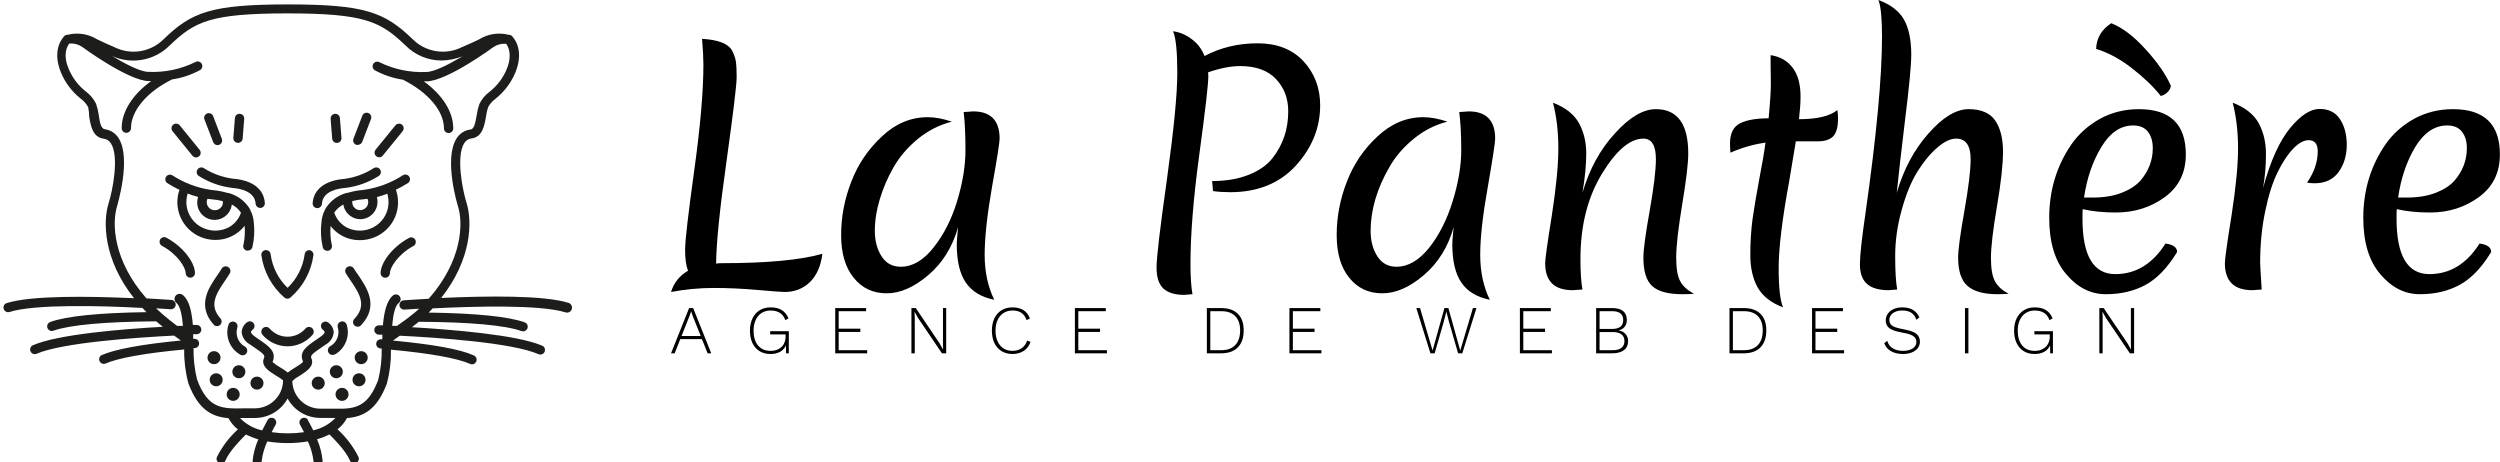
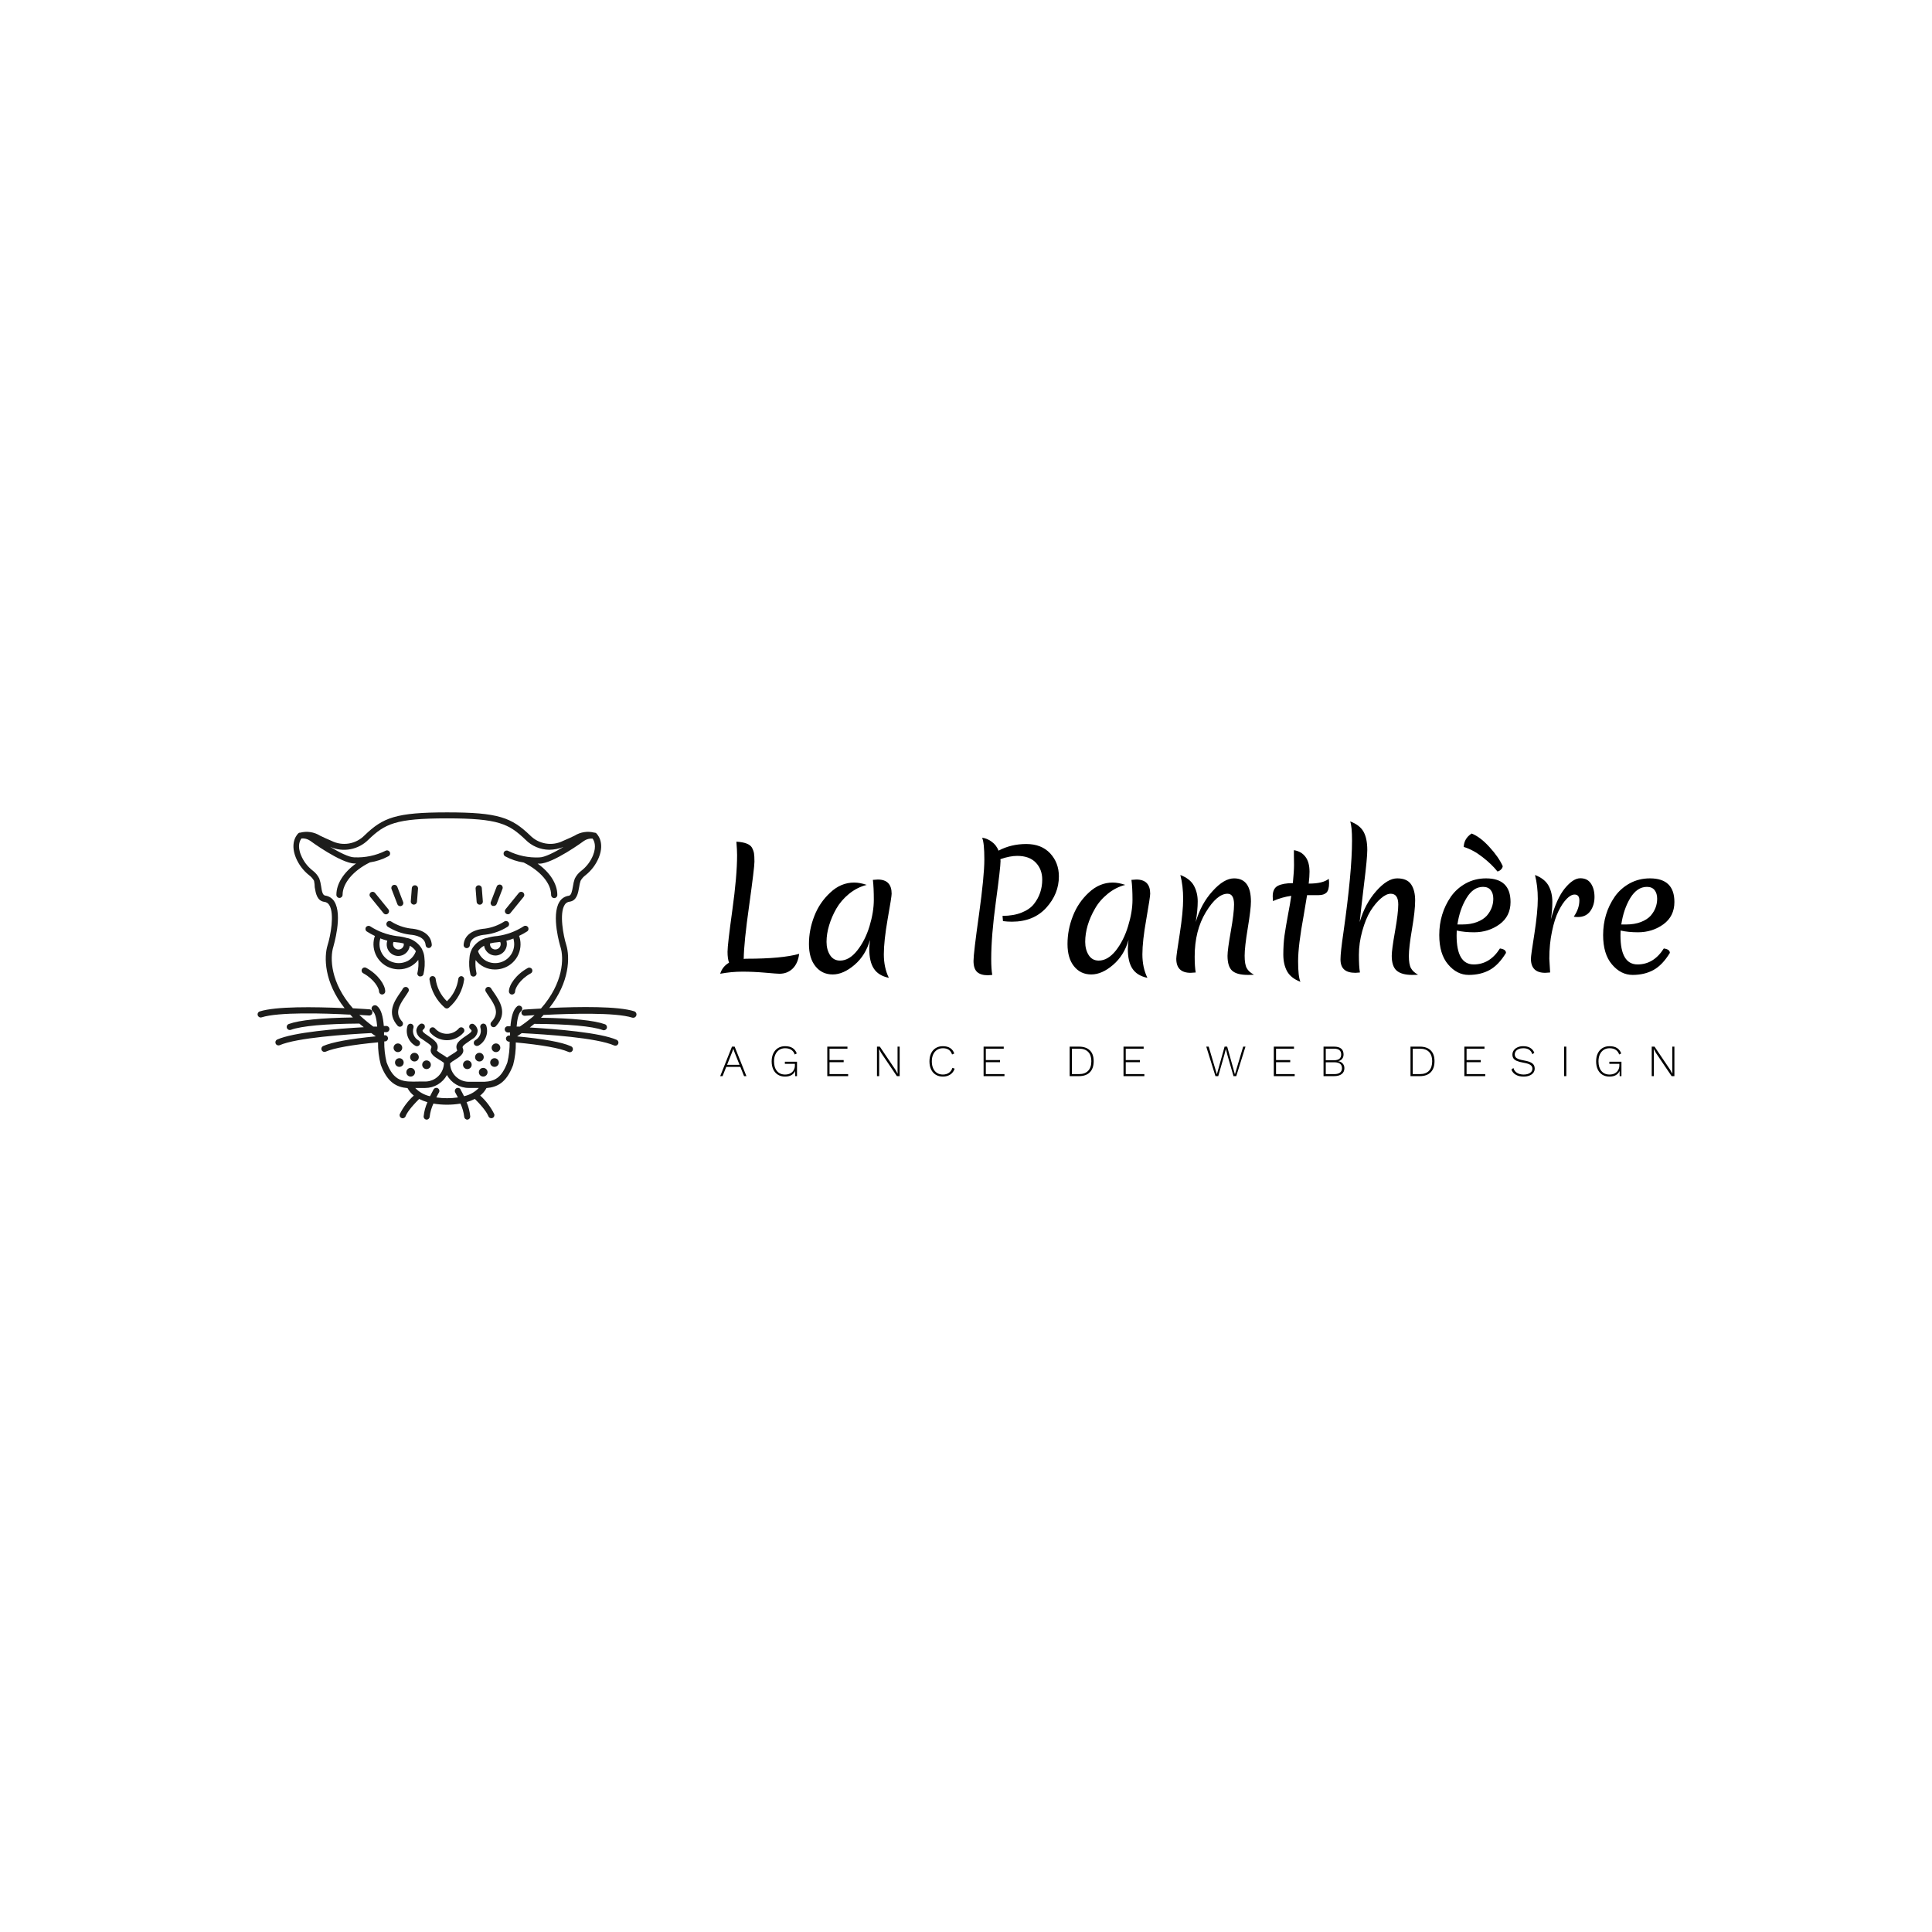
- <svg xmlns="http://www.w3.org/2000/svg" data-v-423bf9ae="" viewBox="0 0 488 90" class="iconLeftSlogan">
-   <g data-v-423bf9ae="" id="409599fb-89aa-4ddd-9c19-604f11e9ffd0" fill="#000000" transform="matrix(4.357299,0,0,4.357299,127.587,-10.71895)">
+ <svg xmlns="http://www.w3.org/2000/svg" data-v-fde0c5aa="" viewBox="0 0 300 300" class="iconLeftSlogan">
+   <defs data-v-fde0c5aa="" />
+   <rect data-v-fde0c5aa="" fill="transparent" x="0" y="0" width="300px" height="300px" class="logo-background-square" />
+   <defs data-v-fde0c5aa="" />
+   <g data-v-fde0c5aa="" id="dff727ea-c914-4c1d-9325-86d683f65698" fill="#000000" transform="matrix(1.808462,0,0,1.808462,110.4221,123.0999)">
    <path d="M1.54 14.59L1.54 14.59L1.54 14.59Q1.41 14.25 1.41 13.65L1.41 13.65L1.41 13.65Q1.41 13.05 1.82 10.09L1.82 10.09L1.82 10.09Q2.23 7.14 2.23 5.35L2.23 5.35L2.23 5.35Q2.23 4.93 2.17 4.20L2.17 4.20L2.17 4.20Q3.23 4.26 3.50 4.70L3.50 4.70L3.50 4.70Q3.64 4.96 3.68 5.19L3.68 5.19L3.68 5.19Q3.72 5.42 3.72 5.92L3.72 5.92L3.72 5.92Q3.72 6.41 3.27 9.65L3.27 9.65L3.27 9.65Q2.81 12.89 2.80 14.27L2.80 14.27L2.80 14.27Q2.87 14.25 3.05 14.25L3.05 14.25L3.05 14.25Q6.08 14.25 7.56 13.83L7.56 13.83L7.56 13.83Q7.46 14.64 7.01 15.09L7.01 15.09L7.01 15.09Q6.55 15.54 5.87 15.54L5.87 15.54L5.87 15.54Q5.67 15.54 4.66 15.45L4.66 15.45L4.66 15.45Q3.64 15.36 2.69 15.36L2.69 15.36L2.69 15.36Q1.74 15.36 0.78 15.54L0.78 15.54L0.78 15.54Q0.97 14.92 1.54 14.59ZM10.75 9.95L10.75 9.95L10.75 9.95Q10.35 10.65 10.13 11.39L10.13 11.39L10.13 11.39Q9.91 12.12 9.91 12.80L9.91 12.80L9.91 12.80Q9.91 13.47 10.21 13.94L10.21 13.94L10.21 13.94Q10.51 14.41 11.07 14.41L11.07 14.41L11.07 14.41Q11.86 14.41 12.54 13.55L12.54 13.55L12.54 13.55Q13.23 12.68 13.60 11.46L13.60 11.46L13.60 11.46Q13.97 10.23 13.97 9.19L13.97 9.19L13.97 9.19Q13.97 8.15 13.89 7.48L13.89 7.48L13.89 7.48Q14.22 7.45 14.31 7.45L14.31 7.45L14.31 7.45Q15.50 7.45 15.50 8.67L15.50 8.67L15.50 8.67Q15.50 8.93 15.16 10.83L15.16 10.83L15.16 10.83Q14.83 12.73 14.83 13.87L14.83 13.87L14.83 13.87Q14.83 15.01 15.26 15.89L15.26 15.89L15.26 15.89Q14.38 15.71 13.98 15.11L13.98 15.11L13.98 15.11Q13.58 14.52 13.58 13.40L13.58 13.40L13.58 13.40Q13.58 13.20 13.64 12.64L13.64 12.64L13.64 12.64Q13.26 13.97 12.31 14.78L12.31 14.78L12.31 14.78Q11.35 15.60 10.44 15.60L10.44 15.60L10.44 15.60Q9.52 15.60 8.96 14.90L8.96 14.90L8.96 14.90Q8.40 14.21 8.40 12.99L8.40 12.99L8.40 12.99Q8.40 11.76 8.86 10.59L8.86 10.59L8.86 10.59Q9.31 9.42 10.23 8.57L10.23 8.57L10.23 8.57Q11.14 7.71 12.28 7.71L12.28 7.71L12.28 7.71Q12.77 7.71 13.36 7.91L13.36 7.91L13.36 7.91Q12.53 8.12 11.84 8.68L11.84 8.68L11.84 8.68Q11.16 9.24 10.75 9.95ZM24.84 5.70L24.84 5.70L24.85 5.87L24.85 5.87Q24.85 6.40 24.45 9.35L24.45 9.35L24.45 9.35Q24.05 12.29 24.05 14.27L24.05 14.27L24.05 14.27Q24.05 15.15 24.14 15.64L24.14 15.64L24.14 15.64Q23.80 15.67 23.77 15.67L23.77 15.67L23.77 15.67Q23.14 15.67 22.83 15.38L22.83 15.38L22.83 15.38Q22.53 15.09 22.53 14.44L22.53 14.44L22.53 14.44Q22.53 13.79 23.00 10.46L23.00 10.46L23.00 10.46Q23.46 7.14 23.46 5.72L23.46 5.72L23.46 5.72Q23.46 4.30 23.27 3.86L23.27 3.86L23.27 3.86Q23.72 3.92 24.10 4.21L24.10 4.21L24.10 4.21Q24.49 4.49 24.68 4.97L24.68 4.97L24.68 4.97Q25.75 4.40 27.06 4.40L27.06 4.40L27.06 4.40Q28.36 4.40 29.11 5.20L29.11 5.20L29.11 5.20Q29.86 6.01 29.86 7.18L29.86 7.18L29.86 7.18Q29.86 8.68 28.77 9.88L28.77 9.88L28.77 9.88Q27.68 11.07 25.83 11.07L25.83 11.07L25.83 11.07Q25.41 11.07 25.06 11.02L25.06 11.02L25.02 10.57L25.02 10.57Q25.96 10.57 26.66 10.29L26.66 10.29L26.66 10.29Q27.36 10.01 27.72 9.55L27.72 9.55L27.72 9.55Q28.43 8.65 28.43 7.45L28.43 7.45L28.43 7.45Q28.43 6.58 27.88 6.00L27.88 6.00L27.88 6.00Q27.33 5.42 26.28 5.42L26.28 5.42L26.28 5.42Q25.65 5.42 24.84 5.70ZM32.96 9.95L32.96 9.95L32.96 9.95Q32.55 10.65 32.33 11.39L32.33 11.39L32.33 11.39Q32.12 12.12 32.12 12.80L32.12 12.80L32.12 12.80Q32.12 13.47 32.42 13.94L32.42 13.94L32.42 13.94Q32.72 14.41 33.28 14.41L33.28 14.41L33.28 14.41Q34.06 14.41 34.75 13.55L34.75 13.55L34.75 13.55Q35.43 12.68 35.80 11.46L35.80 11.46L35.80 11.46Q36.18 10.23 36.18 9.19L36.18 9.19L36.18 9.19Q36.18 8.15 36.09 7.48L36.09 7.48L36.09 7.48Q36.43 7.45 36.51 7.45L36.51 7.45L36.51 7.45Q37.70 7.45 37.70 8.67L37.70 8.67L37.70 8.67Q37.70 8.93 37.37 10.83L37.37 10.83L37.37 10.83Q37.03 12.73 37.03 13.87L37.03 13.87L37.03 13.87Q37.03 15.01 37.46 15.89L37.46 15.89L37.46 15.89Q36.58 15.71 36.18 15.11L36.18 15.11L36.18 15.11Q35.78 14.52 35.78 13.40L35.78 13.40L35.78 13.40Q35.78 13.20 35.84 12.64L35.84 12.64L35.84 12.64Q35.46 13.97 34.51 14.78L34.51 14.78L34.51 14.78Q33.56 15.60 32.64 15.60L32.64 15.60L32.64 15.60Q31.72 15.60 31.16 14.90L31.16 14.90L31.16 14.90Q30.60 14.21 30.60 12.99L30.60 12.99L30.60 12.99Q30.60 11.76 31.06 10.59L31.06 10.59L31.06 10.59Q31.51 9.42 32.43 8.57L32.43 8.57L32.43 8.57Q33.35 7.71 34.48 7.71L34.48 7.71L34.48 7.71Q34.97 7.71 35.56 7.91L35.56 7.91L35.56 7.91Q34.73 8.12 34.05 8.68L34.05 8.68L34.05 8.68Q33.36 9.24 32.96 9.95ZM46.35 9.34L46.35 9.34L46.35 9.34Q46.35 9.98 46.08 11.61L46.08 11.61L46.08 11.61Q45.81 13.24 45.81 13.99L45.81 13.99L45.81 13.99Q45.81 14.73 45.99 15.06L45.99 15.06L45.99 15.06Q46.17 15.39 46.61 15.62L46.61 15.62L46.61 15.62Q46.42 15.64 46.09 15.64L46.09 15.64L46.09 15.64Q45.14 15.64 44.74 15.28L44.74 15.28L44.74 15.28Q44.34 14.92 44.34 14L44.34 14L44.34 14Q44.34 13.48 44.62 11.91L44.62 11.91L44.62 11.91Q44.90 10.33 44.90 9.59L44.90 9.59L44.90 9.59Q44.90 8.67 44.34 8.67L44.34 8.67L44.34 8.67Q43.44 8.67 42.48 10.25L42.48 10.25L42.48 10.25Q41.52 11.83 41.52 14.06L41.52 14.06L41.52 14.06Q41.52 14.94 41.61 15.43L41.61 15.43L41.61 15.43Q41.24 15.46 41.17 15.46L41.17 15.46L41.17 15.46Q39.94 15.46 39.94 14.25L39.94 14.25L39.94 14.25Q39.94 13.97 40.24 12.10L40.24 12.10L40.24 12.10Q40.53 10.22 40.53 9.11L40.53 9.11L40.53 9.11Q40.53 7.99 40.29 7.06L40.29 7.06L40.29 7.06Q41.12 7.38 41.45 7.97L41.45 7.97L41.45 7.97Q41.78 8.57 41.78 9.33L41.78 9.33L41.78 9.33Q41.78 10.09 41.61 11.10L41.61 11.10L41.61 11.10Q42.07 9.52 43.06 8.44L43.06 8.44L43.06 8.44Q44.04 7.35 44.90 7.35L44.90 7.35L44.90 7.35Q46.35 7.35 46.35 9.34ZM53.06 7.76L53.06 7.76L53.06 7.76Q53.06 8.34 52.84 8.57L52.84 8.57L52.84 8.57Q52.61 8.79 52.18 8.79L52.18 8.79L51.17 8.79L51.17 8.79Q51.11 9.16 50.88 10.53L50.88 10.53L50.88 10.53Q50.40 13.13 50.40 14.46L50.40 14.46L50.40 14.46Q50.40 15.79 50.60 16.23L50.60 16.23L50.60 16.23Q49.80 15.93 49.46 15.34L49.46 15.34L49.46 15.34Q49.13 14.74 49.13 13.89L49.13 13.89L49.13 13.89Q49.13 13.03 49.23 12.27L49.23 12.27L49.23 12.27Q49.34 11.51 49.53 10.49L49.53 10.49L49.53 10.49Q49.73 9.46 49.81 8.85L49.81 8.85L49.81 8.85Q49.01 8.96 48.24 9.30L48.24 9.30L48.24 9.30Q48.22 9.07 48.22 8.89L48.22 8.89L48.22 8.89Q48.22 8.22 48.66 7.99L48.66 7.99L48.66 7.99Q49.11 7.76 49.95 7.76L49.95 7.76L49.95 7.76Q50.05 6.72 50.05 6.21L50.05 6.21L50.05 6.21Q50.05 5.70 50.04 5.39L50.04 5.39L50.04 5.39Q50.04 5.08 50.04 4.93L50.04 4.93L50.04 4.93Q50.68 5.03 51.03 5.50L51.03 5.50L51.03 5.50Q51.38 5.96 51.38 6.78L51.38 6.78L51.38 6.78Q51.38 7.20 51.31 7.80L51.31 7.80L51.31 7.80Q52.53 7.80 53.03 7.39L53.03 7.39L53.03 7.39Q53.06 7.59 53.06 7.76ZM55.69 11.10L55.69 11.10Q56.15 9.52 57.11 8.44L57.11 8.44L57.11 8.44Q58.07 7.35 58.91 7.35L58.91 7.35L58.91 7.35Q59.75 7.35 60.10 7.86L60.10 7.86L60.10 7.86Q60.45 8.37 60.45 9.25L60.45 9.25L60.45 9.25Q60.45 10.12 60.18 11.70L60.18 11.70L60.18 11.70Q59.91 13.29 59.91 14.01L59.91 14.01L59.91 14.01Q59.91 14.73 60.09 15.06L60.09 15.06L60.09 15.06Q60.27 15.39 60.70 15.62L60.70 15.62L60.70 15.62Q60.52 15.64 60.19 15.64L60.19 15.64L60.19 15.64Q59.29 15.64 58.86 15.27L58.86 15.27L58.86 15.27Q58.44 14.90 58.44 14L58.44 14L58.44 14Q58.44 13.48 58.72 11.91L58.72 11.91L58.72 11.91Q59.00 10.33 59.00 9.59L59.00 9.59L59.00 9.59Q59.00 8.67 58.35 8.67L58.35 8.67L58.35 8.67Q57.97 8.67 57.51 9.07L57.51 9.07L57.51 9.07Q57.05 9.46 56.62 10.14L56.62 10.14L56.62 10.14Q56.20 10.82 55.91 11.87L55.91 11.87L55.91 11.87Q55.62 12.91 55.62 13.92L55.62 13.92L55.62 13.92Q55.62 14.94 55.71 15.43L55.71 15.43L55.71 15.43Q55.37 15.46 55.33 15.46L55.33 15.46L55.33 15.46Q54.67 15.46 54.36 15.18L54.36 15.18L54.36 15.18Q54.04 14.90 54.04 14.30L54.04 14.30L54.04 14.30Q54.04 13.71 54.29 12.01L54.29 12.01L54.29 12.01Q55.03 6.80 55.03 4.10L55.03 4.10L55.03 4.10Q55.03 2.88 54.87 2.46L54.87 2.46L54.87 2.46Q55.68 2.76 56.01 3.33L56.01 3.33L56.01 3.33Q56.34 3.91 56.34 4.91L56.34 4.91L56.34 4.91Q56.34 5.61 56.06 7.85L56.06 7.85L56.06 7.85Q55.79 10.09 55.69 11.10L55.69 11.10ZM66.28 8.08L66.28 8.08L66.28 8.08Q65.44 8.08 64.86 9.04L64.86 9.04L64.86 9.04Q64.27 10.01 64.08 11.31L64.08 11.31L64.47 11.31L64.47 11.31Q65.21 11.31 65.76 11.10L65.76 11.10L65.76 11.10Q66.30 10.89 66.60 10.56L66.60 10.56L66.60 10.56Q67.16 9.91 67.16 9.10L67.16 9.10L67.16 9.10Q67.16 8.64 66.94 8.36L66.94 8.36L66.94 8.36Q66.72 8.08 66.28 8.08ZM68.25 13.75L68.25 13.75Q67.61 14.80 66.84 15.22L66.84 15.22L66.84 15.22Q66.07 15.64 65.05 15.64L65.05 15.64L65.05 15.64Q64.04 15.64 63.28 14.74L63.28 14.74L63.28 14.74Q62.52 13.85 62.52 12.22L62.52 12.22L62.52 12.22Q62.52 10.37 63.52 8.92L63.52 8.92L63.52 8.92Q64.01 8.22 64.80 7.78L64.80 7.78L64.80 7.78Q65.59 7.35 66.54 7.35L66.54 7.35L66.54 7.35Q68.64 7.35 68.64 9.38L68.64 9.38L68.64 9.38Q68.64 10.60 67.70 11.29L67.70 11.29L67.70 11.29Q66.75 11.98 65.51 11.98L65.51 11.98L65.51 11.98Q64.68 11.98 64.02 11.83L64.02 11.83L64.02 11.83Q64.01 11.97 64.01 12.26L64.01 12.26L64.01 12.26Q64.01 14.74 65.48 14.74L65.48 14.74L65.48 14.74Q66.86 14.74 67.73 13.37L67.73 13.37L67.73 13.37Q68.25 13.44 68.25 13.75L68.25 13.75ZM67.97 6.30L67.97 6.30L67.97 6.30Q67.96 6.45 67.82 6.59L67.82 6.59L67.82 6.59Q67.69 6.72 67.52 6.76L67.52 6.76L67.52 6.76Q67.02 6.13 66.23 5.52L66.23 5.52L66.23 5.52Q65.44 4.90 64.62 4.65L64.62 4.65L64.62 4.65Q64.65 3.92 65.30 3.50L65.30 3.50L65.30 3.50Q66.04 3.79 66.83 4.66L66.83 4.66L66.83 4.66Q67.62 5.52 67.97 6.30ZM72.10 10.88L72.10 10.88Q72.60 9.06 73.31 8.20L73.31 8.20L73.31 8.20Q74.02 7.34 74.63 7.34L74.63 7.34L74.63 7.34Q75.24 7.34 75.54 7.79L75.54 7.79L75.54 7.79Q75.85 8.25 75.85 8.95L75.85 8.95L75.85 8.95Q75.85 9.65 75.49 10.16L75.49 10.16L75.49 10.16Q75.12 10.67 74.42 10.67L74.42 10.67L74.42 10.67Q74.20 10.67 74.07 10.64L74.07 10.64L74.07 10.64Q74.55 9.95 74.55 9.24L74.55 9.24L74.55 9.24Q74.55 8.74 74.14 8.74L74.14 8.74L74.14 8.74Q73.82 8.74 73.46 9.11L73.46 9.11L73.46 9.11Q73.09 9.49 72.76 10.16L72.76 10.16L72.76 10.16Q72.42 10.84 72.20 11.91L72.20 11.91L72.20 11.91Q71.97 12.99 71.97 14.24L71.97 14.24L71.97 14.24Q71.97 14.38 72.04 15.43L72.04 15.43L72.04 15.43Q71.68 15.46 71.62 15.46L71.62 15.46L71.62 15.46Q70.39 15.46 70.39 14.25L70.39 14.25L70.39 14.25Q70.39 13.97 70.69 12.10L70.69 12.10L70.69 12.10Q70.98 10.22 70.98 9.11L70.98 9.11L70.98 9.11Q70.98 7.99 70.74 7.06L70.74 7.06L70.74 7.06Q71.57 7.38 71.90 7.97L71.90 7.97L71.90 7.97Q72.23 8.57 72.23 9.36L72.23 9.36L72.23 9.36Q72.23 10.15 72.10 10.88L72.10 10.88ZM80.35 8.08L80.35 8.08L80.35 8.08Q79.51 8.08 78.92 9.04L78.92 9.04L78.92 9.04Q78.34 10.01 78.15 11.31L78.15 11.31L78.54 11.31L78.54 11.31Q79.28 11.31 79.83 11.10L79.83 11.10L79.83 11.10Q80.37 10.89 80.67 10.56L80.67 10.56L80.67 10.56Q81.23 9.91 81.23 9.10L81.23 9.10L81.23 9.10Q81.23 8.64 81.01 8.36L81.01 8.36L81.01 8.36Q80.79 8.08 80.35 8.08ZM82.32 13.75L82.32 13.75Q81.68 14.80 80.91 15.22L80.91 15.22L80.91 15.22Q80.14 15.64 79.12 15.64L79.12 15.64L79.12 15.64Q78.11 15.64 77.35 14.74L77.35 14.74L77.35 14.74Q76.59 13.85 76.59 12.22L76.59 12.22L76.59 12.22Q76.59 10.37 77.59 8.92L77.59 8.92L77.59 8.92Q78.08 8.22 78.87 7.78L78.87 7.78L78.87 7.78Q79.66 7.35 80.61 7.35L80.61 7.35L80.61 7.35Q82.71 7.35 82.71 9.38L82.71 9.38L82.71 9.38Q82.71 10.60 81.77 11.29L81.77 11.29L81.77 11.29Q80.82 11.98 79.58 11.98L79.58 11.98L79.58 11.98Q78.75 11.98 78.09 11.83L78.09 11.83L78.09 11.83Q78.08 11.97 78.08 12.26L78.08 12.26L78.08 12.26Q78.08 14.74 79.55 14.74L79.55 14.74L79.55 14.74Q80.93 14.74 81.80 13.37L81.80 13.37L81.80 13.37Q82.32 13.44 82.32 13.75L82.32 13.75Z" />
  </g>
-   <defs data-v-423bf9ae="">
-     <linearGradient data-v-423bf9ae="" gradientTransform="rotate(25)" id="1c9e5e94-8daa-4b90-953d-5ec5a7b7c461" x1="0%" y1="0%" x2="100%" y2="0%">
-       <stop data-v-423bf9ae="" offset="0%" style="stop-color: rgb(180, 55, 61); stop-opacity: 1;" />
-       <stop data-v-423bf9ae="" offset="100%" style="stop-color: rgb(178, 58, 203); stop-opacity: 1;" />
+   <defs data-v-fde0c5aa="">
+     <linearGradient data-v-fde0c5aa="" gradientTransform="rotate(25)" id="03eee680-b084-463f-ac63-5d4db96cf555" x1="0%" y1="0%" x2="100%" y2="0%">
+       <stop data-v-fde0c5aa="" offset="0%" stop-color="#B4373D" stop-opacity="1" />
+       <stop data-v-fde0c5aa="" offset="100%" stop-color="#B23ACB" stop-opacity="1" />
    </linearGradient>
  </defs>
-   <g data-v-423bf9ae="" id="97221fff-9f5f-45e5-b2fa-fe4d6ef25df3" transform="matrix(1.210165,0,0,1.210165,-4.368992,-14.70273)" stroke="none" fill="url(#1c9e5e94-8daa-4b90-953d-5ec5a7b7c461)">
+   <g data-v-fde0c5aa="" id="dfe8044c-91b6-4966-9038-a63642c35301" stroke="none" fill="url(#03eee680-b084-463f-ac63-5d4db96cf555)" transform="matrix(0.6414999,0,0,0.6414999,37.32564,117.8961)">
    <defs>
      <style>.cls-1{fill:#1d1d1b}</style>
    </defs>
    <path class="cls-1" d="M44 46.07V46a5.74 5.74 0 0 0-3.52-2.72h-.14a11.6 11.6 0 0 0-2.5-.47 15.62 15.62 0 0 1-6.43-2.38.75.75 0 0 0-.84 1.24 17.29 17.29 0 0 0 2 1.11c0 .1-.09.2-.12.31a6.09 6.09 0 0 0 4.15 7.51 6.46 6.46 0 0 0 1.78.25 5.9 5.9 0 0 0 4.69-2.28 10.33 10.33 0 0 1-.18 3 .75.75 0 0 0 .47 1 .76.76 0 0 0 .24 0 .75.75 0 0 0 .71-.51 11.57 11.57 0 0 0 .23-4.1 4.94 4.94 0 0 0-.54-1.89zm-4.47-1.49a1.28 1.28 0 0 1 0 .52 1.3 1.3 0 1 1-2.53-.71 1.27 1.27 0 0 1 .09-.17l.6.07a10.89 10.89 0 0 1 1.86.3zm.94 4.25a4.67 4.67 0 0 1-3.48.32 4.59 4.59 0 0 1-3.14-5.67v-.12a15.83 15.83 0 0 0 1.7.55v.06A2.8 2.8 0 1 0 41 45.14a3.86 3.86 0 0 1 1.48 1.32 4.27 4.27 0 0 1-1.99 2.37zM67.57 43.07c0-.11-.08-.2-.12-.31a17.29 17.29 0 0 0 2-1.11.75.75 0 0 0-.84-1.24 15.62 15.62 0 0 1-6.43 2.38 11.59 11.59 0 0 0-2.52.47h-.12A5.74 5.74 0 0 0 56 46v.05a4.94 4.94 0 0 0-.54 1.95 11.57 11.57 0 0 0 .23 4.1.75.75 0 0 0 .71.51.75.75 0 0 0 .72-1 10.27 10.27 0 0 1-.19-3 5.9 5.9 0 0 0 4.69 2.28 6.46 6.46 0 0 0 1.78-.25 6.09 6.09 0 0 0 4.17-7.57zm-5.3 1.22l.6-.07a1.26 1.26 0 0 1 .09.17 1.3 1.3 0 0 1-.89 1.6 1.27 1.27 0 0 1-1.63-1.41 10.89 10.89 0 0 1 1.84-.29zm.73 4.86a4.67 4.67 0 0 1-3.48-.32 4.27 4.27 0 0 1-2-2.38A3.86 3.86 0 0 1 59 45.14a2.84 2.84 0 0 0 .07.37 2.8 2.8 0 0 0 2.69 2A2.8 2.8 0 0 0 64.41 44v-.06a15.83 15.83 0 0 0 1.7-.55v.12A4.59 4.59 0 0 1 63 49.15z" />
    <path class="cls-1" d="M46.33 44.89c-.16-2.25-2-3.68-5.15-3.92a11.57 11.57 0 0 1-4.68-1.69.75.75 0 0 0-.83 1.25 12.92 12.92 0 0 0 5.4 1.93c1.35.1 3.63.57 3.77 2.53a.75.75 0 0 0 .75.7h.05a.75.75 0 0 0 .69-.8zM59.31 42.46a12.92 12.92 0 0 0 5.4-1.93.75.75 0 0 0-.83-1.25A11.58 11.58 0 0 1 59.19 41c-3.11.24-5 1.67-5.15 3.92a.75.75 0 0 0 .7.8h.05a.75.75 0 0 0 .75-.7c.14-2.02 2.46-2.45 3.77-2.56zM34.64 37.25a.75.75 0 1 0 1.16-.95l-3.19-3.92a.75.75 0 1 0-1.16.95zM38 35.08a.75.75 0 0 0 .7.48.75.75 0 0 0 .7-1l-1.41-3.68a.75.75 0 1 0-1.4.54zM42 35.19a.75.75 0 0 0 .75-.69l.25-3.18a.75.75 0 0 0-.69-.81.74.74 0 0 0-.81.69l-.25 3.19a.75.75 0 0 0 .75.8z" />
    <path class="cls-1" d="M95.31 61c-3.9-1.24-13.08-1.13-20.54-.79 5-6.31 5-12.41 4.11-15.28-.68-2.15-1.73-7.57-.39-9.68a1.56 1.56 0 0 1 1.18-.77c1.76-.23 2.08-2.06 2.33-3.52a8.38 8.38 0 0 1 .35-1.54 4.25 4.25 0 0 1 1.22-1.37 10.59 10.59 0 0 0 3.18-4.23c1.59-3.91-.54-5.84-.63-5.92a.73.73 0 0 0-.28-.13h-.14a6.16 6.16 0 0 0-4.81.73c-.68.33-1.52.73-2.76 1.25a6.88 6.88 0 0 1-8-1.32c-4.5-4.32-7.67-5.57-20.08-5.57s-15.54 1.26-20 5.57a6.88 6.88 0 0 1-8 1.32 51.69 51.69 0 0 1-2.76-1.25 6.16 6.16 0 0 0-4.81-.73h-.14a.73.73 0 0 0-.28.13c-.09.08-2.22 2-.63 5.92a10.59 10.59 0 0 0 3.18 4.23 4.26 4.26 0 0 1 1.22 1.37A8.4 8.4 0 0 1 18 31c.25 1.47.56 3.29 2.33 3.52a1.56 1.56 0 0 1 1.18.77c1.34 2.11.29 7.53-.39 9.68-.91 2.87-.87 9 4.11 15.28-7.46-.34-16.64-.45-20.54.79a.75.75 0 0 0 .46 1.43c4.09-1.3 15-1 21.18-.66h.25l.65.69c-7.68.11-12.89.64-15.5 1.58a.75.75 0 1 0 .51 1.41c2.58-.93 8.3-1.45 16.56-1.51.35.3.71.59 1.07.88-6.47.36-17 1.21-21 3a.75.75 0 0 0 .6 1.37c4.17-1.83 16.18-2.64 22.22-2.95l1 .72.1.07c-6.29.61-10.59 1.4-12.79 2.36a.75.75 0 0 0 .6 1.37c2.07-.91 6.45-1.69 12.72-2.28A19.94 19.94 0 0 0 34 74c1.63 4.32 3.86 5.38 6.46 5.6a5.67 5.67 0 0 0 1.52 1.81 15.18 15.18 0 0 0-3.39 4.47.75.75 0 0 0 1.4.54c.27-.7 1.08-2 3.29-4.19a10.86 10.86 0 0 0 2 .78 11.32 11.32 0 0 0-.92 3.43.75.75 0 0 0 .71.79.75.75 0 0 0 .75-.71 10.34 10.34 0 0 1 .91-3.17 19.89 19.89 0 0 0 6.54 0 10.5 10.5 0 0 1 .91 3.17.75.75 0 0 0 .75.71.75.75 0 0 0 .71-.79 11.32 11.32 0 0 0-.89-3.44 10.86 10.86 0 0 0 2-.78c2.21 2.19 3 3.49 3.29 4.19a.75.75 0 0 0 1.4-.54 15.18 15.18 0 0 0-3.39-4.47 5.67 5.67 0 0 0 1.52-1.81c2.6-.22 4.83-1.27 6.45-5.59a19.92 19.92 0 0 0 .65-5.45c6.27.59 10.66 1.37 12.72 2.28a.75.75 0 1 0 .6-1.37c-2.22-1-6.6-1.77-13-2.38l.8-.56.31-.22c6 .3 18.2 1.11 22.42 3a.75.75 0 0 0 .6-1.37c-4.06-1.78-14.61-2.62-21.07-3q.57-.43 1.11-.88c8.28.05 14 .57 16.59 1.51a.75.75 0 0 0 .51-1.41c-2.6-.94-7.81-1.47-15.5-1.58l.65-.69h.25c6.15-.31 17.09-.64 21.18.66a.75.75 0 0 0 .47-1.54zm-42 18.91a.75.75 0 1 0-1.3.75c.16.27.39.7.64 1.2a18.15 18.15 0 0 1-5.22 0c.35-.71.63-1.19.64-1.2a.75.75 0 1 0-1.3-.75c0 .06-.42.73-.87 1.66a7 7 0 0 1-3.58-2h2.43A6 6 0 0 0 50 76.43a6 6 0 0 0 5.29 3.13h2.43a7 7 0 0 1-3.58 2c-.45-.9-.83-1.56-.87-1.63zm17.1-17.26l-.08.06c-.84.7-1.77 1.38-2.68 2h-.78c.13-1.71.45-3.25 1.07-3.71a.75.75 0 0 0-.94-1.2c-1 .83-1.44 2.64-1.63 4.83h-.61a.73.73 0 0 0-.77.73.75.75 0 0 0 .73.77h.56v.74h-.18a.76.76 0 0 0-.81.68.75.75 0 0 0 .68.81h.21a20 20 0 0 1-.56 5.05c-1.41 3.75-3.1 4.54-5.55 4.66H55.29a4.54 4.54 0 0 1-4.53-4.46 5.51 5.51 0 0 1 1.16-.84c1-.64 2.47-1.52 1.93-2.79-.19-.44-.06-.65 1.66-1.82l.63-.43a2.48 2.48 0 0 0 1.3-2 2.08 2.08 0 0 0-.95-1.6.74.74 0 0 0-1 .22.76.76 0 0 0 .21 1c.08.06.26.23.27.37s-.17.41-.66.75l-.62.43c-1.63 1.1-2.91 2-2.2 3.57-.08.25-.89.74-1.33 1a10.22 10.22 0 0 0-1.13.77 10.22 10.22 0 0 0-1.13-.77 7.46 7.46 0 0 1-1.33-.93c.71-1.67-.58-2.54-2.2-3.65l-.62-.43c-.48-.34-.66-.61-.66-.75s.18-.31.26-.37a.75.75 0 0 0-.81-1.26 2.08 2.08 0 0 0-.95 1.6 2.48 2.48 0 0 0 1.3 2l.63.43c1.73 1.17 1.85 1.38 1.66 1.82-.54 1.28.89 2.15 1.93 2.79a10.47 10.47 0 0 1 1.16.77 4.54 4.54 0 0 1-4.54 4.52h-1.56c-3.72.09-6 .14-7.78-4.66a20.07 20.07 0 0 1-.56-5.05h.21a.75.75 0 1 0-.13-1.5h-.14v-.74h.56a.75.75 0 0 0 0-1.5h-.61c-.19-2.19-.58-4-1.63-4.83A.75.75 0 1 0 32.06 61c.62.49.91 2 1.06 3.71h-.95c-.85-.64-1.7-1.31-2.48-2a.73.73 0 0 0-.15-.14c-.26-.23-.52-.46-.76-.69l2.33.15h.06a.75.75 0 0 0 .06-1.5s-1.57-.12-4-.25c-5.44-6.19-5.58-12.2-4.72-14.92 0-.08 2.33-7.62.23-10.93a3.07 3.07 0 0 0-2.2-1.43c-.62-.08-.82-1-1-2.29a9.51 9.51 0 0 0-.44-1.84 5.37 5.37 0 0 0-1.63-1.95 9 9 0 0 1-2.78-3.67c-1-2.36-.23-3.66.1-4.08a3.19 3.19 0 0 1 2.07.54c.07.06 7.52 5.52 10.79 5.52H28c-3 2.15-4.76 4.9-4.76 7.59a.75.75 0 0 0 1.5 0c0-2.81 2.6-5.89 6.63-7.86a13.71 13.71 0 0 0 4.48-1.49.75.75 0 1 0-.73-1.31 15.48 15.48 0 0 1-7.56 1.58c-1.25 0-3.64-1.21-5.86-2.55a8.3 8.3 0 0 0 9.3-1.73c4-3.82 6.49-5.15 19-5.15s15 1.34 19 5.15a8.18 8.18 0 0 0 5.77 2.45 9.77 9.77 0 0 0 3.44-.68c-2.21 1.33-4.6 2.53-5.84 2.53a15.48 15.48 0 0 1-7.56-1.58.75.75 0 0 0-.73 1.31A13.72 13.72 0 0 0 68.59 25c4 2 6.63 5 6.63 7.86a.75.75 0 0 0 1.5 0c0-2.7-1.77-5.45-4.76-7.59h.44c3.27 0 10.72-5.46 10.79-5.52a3.19 3.19 0 0 1 2.06-.54c.33.43 1.05 1.73.1 4.08a9 9 0 0 1-2.78 3.67 5.37 5.37 0 0 0-1.63 1.95 9.49 9.49 0 0 0-.44 1.84c-.23 1.33-.42 2.21-1 2.29a3.07 3.07 0 0 0-2.25 1.45c-2.11 3.31.2 10.86.23 10.93.87 2.73.72 8.74-4.72 14.92-2.39.13-4 .25-4 .25a.75.75 0 0 0 .06 1.5h.06l2.33-.15c-.21.23-.52.47-.8.71z" />
    <path class="cls-1" d="M64.77 37.53a.75.75 0 0 0 .58-.28l3.19-3.92a.75.75 0 1 0-1.16-.95l-3.19 3.92a.75.75 0 0 0 .58 1.22zM61.07 35.51a.74.74 0 0 0 .27 0 .75.75 0 0 0 .7-.48l1.41-3.68a.75.75 0 1 0-1.4-.54l-1.41 3.68a.75.75 0 0 0 .43 1.02zM58 35.2a.75.75 0 0 0 .69-.81l-.25-3.19a.75.75 0 0 0-1.5.12l.25 3.19a.75.75 0 0 0 .81.69z" />
    <circle class="cls-1" cx="38.13" cy="69.84" r="1.05" />
    <circle class="cls-1" cx="38.48" cy="73.41" r="1.05" />
    <circle class="cls-1" cx="41.22" cy="75.76" r="1.05" />
    <circle class="cls-1" cx="42.14" cy="72.11" r="1.05" />
    <circle class="cls-1" cx="45.06" cy="73.95" r="1.05" />
    <circle class="cls-1" cx="61.87" cy="69.84" r="1.05" />
    <circle class="cls-1" cx="61.52" cy="73.41" r="1.05" />
    <circle class="cls-1" cx="58.78" cy="75.76" r="1.05" />
    <circle class="cls-1" cx="57.86" cy="72.11" r="1.05" />
    <circle class="cls-1" cx="54.94" cy="73.95" r="1.05" />
    <path class="cls-1" d="M53.56 52.5a.75.75 0 0 0-.81.69A9.21 9.21 0 0 1 50 58.58a9.16 9.16 0 0 1-2.73-5.4.75.75 0 0 0-1.5.12 11 11 0 0 0 3.73 6.86.75.75 0 0 0 .47.17.75.75 0 0 0 .47-.17 11 11 0 0 0 3.73-6.86.75.75 0 0 0-.61-.8zM40.37 55.2a.75.75 0 0 0-1 .27c-.2.35-.46.72-.73 1.11-1.34 1.94-3.36 4.88-.51 8a.75.75 0 0 0 1.1-1c-1.89-2.05-.93-3.82.64-6.1.29-.43.57-.83.79-1.21a.75.75 0 0 0-.29-1.07zM60.69 55.47a.75.75 0 1 0-1.3.75c.22.38.5.78.79 1.21 1.57 2.28 2.53 4.05.64 6.1a.75.75 0 1 0 1.1 1c2.85-3.09.83-6-.51-8-.25-.34-.51-.71-.72-1.06zM41.89 65a.75.75 0 0 0-1.43-.46 4.13 4.13 0 0 0 1.91 4.82.75.75 0 0 0 .75-1.3A2.62 2.62 0 0 1 41.89 65zM57.62 69.33a4.13 4.13 0 0 0 1.91-4.82.75.75 0 0 0-1.43.46A2.62 2.62 0 0 1 56.87 68a.75.75 0 0 0 .75 1.3zM52.88 65.15a3.83 3.83 0 0 1-5.77 0 .75.75 0 0 0-1.16 1 5.32 5.32 0 0 0 8.08 0 .75.75 0 0 0-1.16-1zM30.51 50.52a.75.75 0 1 0-.72 1.31c2.63 1.45 3.77 3.59 3.77 4.36a.75.75 0 0 0 1.5 0c0-1.55-1.7-4.1-4.55-5.67zM70.59 50.82a.75.75 0 0 0-1-.3C66.72 52.09 65 54.64 65 56.2a.75.75 0 0 0 1.5 0c0-.77 1.14-2.92 3.77-4.36a.75.75 0 0 0 .32-1.02z" />
  </g>
-   <g data-v-423bf9ae="" id="54c8ca41-f910-4170-8f82-6d26474b6f31" fill="#000000" transform="matrix(0.9559017,0,0,0.9559017,130.7276,56.52052)">
+   <defs data-v-fde0c5aa="" />
+   <g data-v-fde0c5aa="" id="5afeb38c-54b7-45cf-8e8f-6e00f7dcb161" fill="#000000" transform="matrix(0.4959243,0,0,0.4959243,111.6988,160.6461)">
    <path d="M7.74 13.02L6.58 10.12L2.16 10.12L1.01 13.02L0.27 13.02L3.96 3.78L4.79 3.78L8.48 13.02L7.74 13.02ZM2.42 9.48L6.33 9.48L4.72 5.45L4.38 4.47L4.37 4.47L4.03 5.42L2.42 9.48ZM20.52 8.50L24.32 8.50L24.32 13.02L23.76 13.02L23.73 11.41L23.73 11.41Q23.35 12.25 22.55 12.71L22.55 12.71L22.55 12.71Q21.74 13.16 20.55 13.16L20.55 13.16L20.55 13.16Q19.29 13.16 18.35 12.58L18.35 12.58L18.35 12.58Q17.40 12.00 16.89 10.92L16.89 10.92L16.89 10.92Q16.38 9.84 16.38 8.40L16.38 8.40L16.38 8.40Q16.38 6.96 16.91 5.88L16.91 5.88L16.91 5.88Q17.43 4.80 18.38 4.22L18.38 4.22L18.38 4.22Q19.33 3.64 20.59 3.64L20.59 3.64L20.59 3.64Q22.01 3.64 22.90 4.20L22.90 4.20L22.90 4.20Q23.80 4.76 24.25 5.91L24.25 5.91L23.60 6.24L23.60 6.24Q23.28 5.28 22.52 4.78L22.52 4.78L22.52 4.78Q21.76 4.28 20.59 4.28L20.59 4.28L20.59 4.28Q19.56 4.28 18.77 4.78L18.77 4.78L18.77 4.78Q17.99 5.28 17.56 6.21L17.56 6.21L17.56 6.21Q17.12 7.14 17.12 8.40L17.12 8.40L17.12 8.40Q17.12 10.32 18.04 11.42L18.04 11.42L18.04 11.42Q18.96 12.52 20.58 12.52L20.58 12.52L20.58 12.52Q21.59 12.52 22.29 12.12L22.29 12.12L22.29 12.12Q22.99 11.72 23.32 11.07L23.32 11.07L23.32 11.07Q23.66 10.42 23.66 9.67L23.66 9.67L23.66 9.16L20.52 9.16L20.52 8.50ZM34.50 12.38L40.33 12.38L40.33 13.02L33.80 13.02L33.80 3.78L40.11 3.78L40.11 4.42L34.50 4.42L34.50 7.99L38.93 7.99L38.93 8.65L34.50 8.65L34.50 12.38ZM56.46 3.78L56.46 13.02L55.59 13.02L50.69 5.77L50.01 4.54L49.99 4.54L50.04 5.70L50.04 13.02L49.36 13.02L49.36 3.78L50.25 3.78L55.13 11.02L55.83 12.26L55.80 11.10L55.80 3.78L56.46 3.78ZM73.68 10.68L73.68 10.68Q73.29 11.86 72.32 12.51L72.32 12.51L72.32 12.51Q71.34 13.16 69.99 13.16L69.99 13.16L69.99 13.16Q68.73 13.16 67.77 12.58L67.77 12.58L67.77 12.58Q66.82 12.00 66.30 10.92L66.30 10.92L66.30 10.92Q65.79 9.84 65.79 8.40L65.79 8.40L65.79 8.40Q65.79 6.96 66.30 5.88L66.30 5.88L66.30 5.88Q66.82 4.80 67.77 4.22L67.77 4.22L67.77 4.22Q68.73 3.64 69.97 3.64L69.97 3.64L69.97 3.64Q72.74 3.64 73.56 5.92L73.56 5.92L72.87 6.24L72.87 6.24Q72.55 5.26 71.84 4.77L71.84 4.77L71.84 4.77Q71.13 4.28 70.01 4.28L70.01 4.28L70.01 4.28Q68.98 4.28 68.19 4.78L68.19 4.78L68.19 4.78Q67.40 5.28 66.96 6.21L66.96 6.21L66.96 6.21Q66.53 7.14 66.53 8.40L66.53 8.40L66.53 8.40Q66.53 9.66 66.96 10.59L66.96 10.59L66.96 10.59Q67.38 11.52 68.16 12.02L68.16 12.02L68.16 12.02Q68.94 12.52 69.99 12.52L69.99 12.52L69.99 12.52Q71.11 12.52 71.89 11.97L71.89 11.97L71.89 11.97Q72.67 11.42 72.98 10.42L72.98 10.42L73.68 10.68ZM83.44 12.38L89.28 12.38L89.28 13.02L82.74 13.02L82.74 3.78L89.05 3.78L89.05 4.42L83.44 4.42L83.44 7.99L87.88 7.99L87.88 8.65L83.44 8.65L83.44 12.38ZM112.60 3.78L112.60 3.78Q114.81 3.78 116.01 4.95L116.01 4.95L116.01 4.95Q117.21 6.12 117.21 8.33L117.21 8.33L117.21 8.33Q117.21 10.60 116.01 11.81L116.01 11.81L116.01 11.81Q114.81 13.02 112.60 13.02L112.60 13.02L109.69 13.02L109.69 3.78L112.60 3.78ZM112.66 12.38L112.66 12.38Q114.51 12.38 115.49 11.33L115.49 11.33L115.49 11.33Q116.48 10.29 116.48 8.33L116.48 8.33L116.48 8.33Q116.48 6.45 115.49 5.44L115.49 5.44L115.49 5.44Q114.51 4.42 112.66 4.42L112.66 4.42L110.39 4.42L110.39 12.38L112.66 12.38ZM127.25 12.38L133.08 12.38L133.08 13.02L126.55 13.02L126.55 3.78L132.86 3.78L132.86 4.42L127.25 4.42L127.25 7.99L131.68 7.99L131.68 8.65L127.25 8.65L127.25 12.38ZM158.07 6.54L156.21 13.02L155.34 13.02L152.46 3.78L153.22 3.78L155.78 12.45L158.20 3.78L159.01 3.78L161.43 12.46L164.02 3.78L164.74 3.78L161.85 13.02L160.99 13.02L159.12 6.54L158.61 4.54L158.59 4.54L158.07 6.54ZM174.31 12.38L180.15 12.38L180.15 13.02L173.61 13.02L173.61 3.78L179.93 3.78L179.93 4.42L174.31 4.42L174.31 7.99L178.75 7.99L178.75 8.65L174.31 8.65L174.31 12.38ZM189.18 13.02L189.18 3.78L192.44 3.78L192.44 3.78Q193.96 3.78 194.71 4.41L194.71 4.41L194.71 4.41Q195.45 5.04 195.45 6.23L195.45 6.23L195.45 6.23Q195.45 7.04 195.01 7.60L195.01 7.60L195.01 7.60Q194.57 8.16 193.76 8.33L193.76 8.33L193.76 8.34L193.76 8.34Q194.66 8.48 195.18 9.07L195.18 9.07L195.18 9.07Q195.71 9.66 195.71 10.53L195.71 10.53L195.71 10.53Q195.71 11.72 194.86 12.37L194.86 12.37L194.86 12.37Q194.01 13.02 192.44 13.02L192.44 13.02L189.18 13.02ZM189.88 8.04L192.46 8.04L192.46 8.04Q194.71 8.04 194.71 6.23L194.71 6.23L194.71 6.23Q194.71 4.42 192.46 4.42L192.46 4.42L189.88 4.42L189.88 8.04ZM189.88 12.38L192.58 12.38L192.58 12.38Q193.76 12.38 194.36 11.90L194.36 11.90L194.36 11.90Q194.96 11.42 194.96 10.53L194.96 10.53L194.96 10.53Q194.96 9.62 194.36 9.15L194.36 9.15L194.36 9.15Q193.76 8.68 192.58 8.68L192.58 8.68L189.88 8.68L189.88 12.38ZM219.32 3.78L219.32 3.78Q221.54 3.78 222.73 4.95L222.73 4.95L222.73 4.95Q223.93 6.12 223.93 8.33L223.93 8.33L223.93 8.33Q223.93 10.60 222.73 11.81L222.73 11.81L222.73 11.81Q221.54 13.02 219.32 13.02L219.32 13.02L216.41 13.02L216.41 3.78L219.32 3.78ZM219.38 12.38L219.38 12.38Q221.23 12.38 222.22 11.33L222.22 11.33L222.22 11.33Q223.20 10.29 223.20 8.33L223.20 8.33L223.20 8.33Q223.20 6.45 222.22 5.44L222.22 5.44L222.22 5.44Q221.23 4.42 219.38 4.42L219.38 4.42L217.11 4.42L217.11 12.38L219.38 12.38ZM233.97 12.38L239.81 12.38L239.81 13.02L233.27 13.02L233.27 3.78L239.58 3.78L239.58 4.42L233.97 4.42L233.97 7.99L238.41 7.99L238.41 8.65L233.97 8.65L233.97 12.38ZM251.69 3.64L251.69 3.64Q254.30 3.64 255.18 5.68L255.18 5.68L254.58 6.17L254.58 6.17Q254.23 5.18 253.53 4.73L253.53 4.73L253.53 4.73Q252.84 4.28 251.71 4.28L251.71 4.28L251.71 4.28Q250.89 4.28 250.29 4.54L250.29 4.54L250.29 4.54Q249.69 4.79 249.38 5.22L249.38 5.22L249.38 5.22Q249.06 5.66 249.06 6.20L249.06 6.20L249.06 6.20Q249.06 6.73 249.33 7.08L249.33 7.08L249.33 7.08Q249.59 7.43 250.23 7.68L250.23 7.68L250.23 7.68Q250.87 7.92 251.99 8.12L251.99 8.12L251.99 8.12Q253.79 8.43 254.55 9.02L254.55 9.02L254.55 9.02Q255.30 9.60 255.30 10.64L255.30 10.64L255.30 10.64Q255.30 11.38 254.87 11.96L254.87 11.96L254.87 11.96Q254.44 12.53 253.65 12.84L253.65 12.84L253.65 12.84Q252.85 13.16 251.83 13.16L251.83 13.16L251.83 13.16Q250.38 13.16 249.38 12.58L249.38 12.58L249.38 12.58Q248.37 12.00 248.01 10.95L248.01 10.95L248.63 10.47L248.63 10.47Q248.91 11.47 249.75 11.99L249.75 11.99L249.75 11.99Q250.60 12.52 251.85 12.52L251.85 12.52L251.85 12.52Q253.05 12.52 253.81 12.03L253.81 12.03L253.81 12.03Q254.58 11.54 254.58 10.68L254.58 10.68L254.58 10.68Q254.58 9.94 253.95 9.51L253.95 9.51L253.95 9.51Q253.33 9.07 251.79 8.81L251.79 8.81L251.79 8.81Q250.49 8.58 249.73 8.26L249.73 8.26L249.73 8.26Q248.98 7.94 248.65 7.46L248.65 7.46L248.65 7.46Q248.32 6.99 248.32 6.27L248.32 6.27L248.32 6.27Q248.32 5.56 248.73 4.96L248.73 4.96L248.73 4.96Q249.14 4.35 249.91 4.00L249.91 4.00L249.91 4.00Q250.67 3.64 251.69 3.64L251.69 3.64ZM265.20 3.78L265.20 13.02L264.50 13.02L264.50 3.78L265.20 3.78ZM278.67 8.50L282.46 8.50L282.46 13.02L281.90 13.02L281.88 11.41L281.88 11.41Q281.50 12.25 280.69 12.71L280.69 12.71L280.69 12.71Q279.89 13.16 278.70 13.16L278.70 13.16L278.70 13.16Q277.44 13.16 276.49 12.58L276.49 12.58L276.49 12.58Q275.55 12.00 275.04 10.92L275.04 10.92L275.04 10.92Q274.53 9.84 274.53 8.40L274.53 8.40L274.53 8.40Q274.53 6.96 275.05 5.88L275.05 5.88L275.05 5.88Q275.58 4.80 276.53 4.22L276.53 4.22L276.53 4.22Q277.48 3.64 278.74 3.64L278.74 3.64L278.74 3.64Q280.15 3.64 281.05 4.20L281.05 4.20L281.05 4.20Q281.95 4.76 282.39 5.91L282.39 5.91L281.75 6.24L281.75 6.24Q281.43 5.28 280.67 4.78L280.67 4.78L280.67 4.78Q279.90 4.28 278.74 4.28L278.74 4.28L278.74 4.28Q277.70 4.28 276.92 4.78L276.92 4.78L276.92 4.78Q276.14 5.28 275.70 6.21L275.70 6.21L275.70 6.21Q275.27 7.14 275.27 8.40L275.27 8.40L275.27 8.40Q275.27 10.32 276.19 11.42L276.19 11.42L276.19 11.42Q277.10 12.52 278.73 12.52L278.73 12.52L278.73 12.52Q279.73 12.52 280.43 12.12L280.43 12.12L280.43 12.12Q281.13 11.72 281.47 11.07L281.47 11.07L281.47 11.07Q281.81 10.42 281.81 9.67L281.81 9.67L281.81 9.16L278.67 9.16L278.67 8.50ZM299.04 3.78L299.04 13.02L298.17 13.02L293.27 5.77L292.59 4.54L292.57 4.54L292.61 5.70L292.61 13.02L291.94 13.02L291.94 3.78L292.82 3.78L297.71 11.02L298.41 12.26L298.38 11.10L298.38 3.78L299.04 3.78Z" />
  </g>
</svg>
